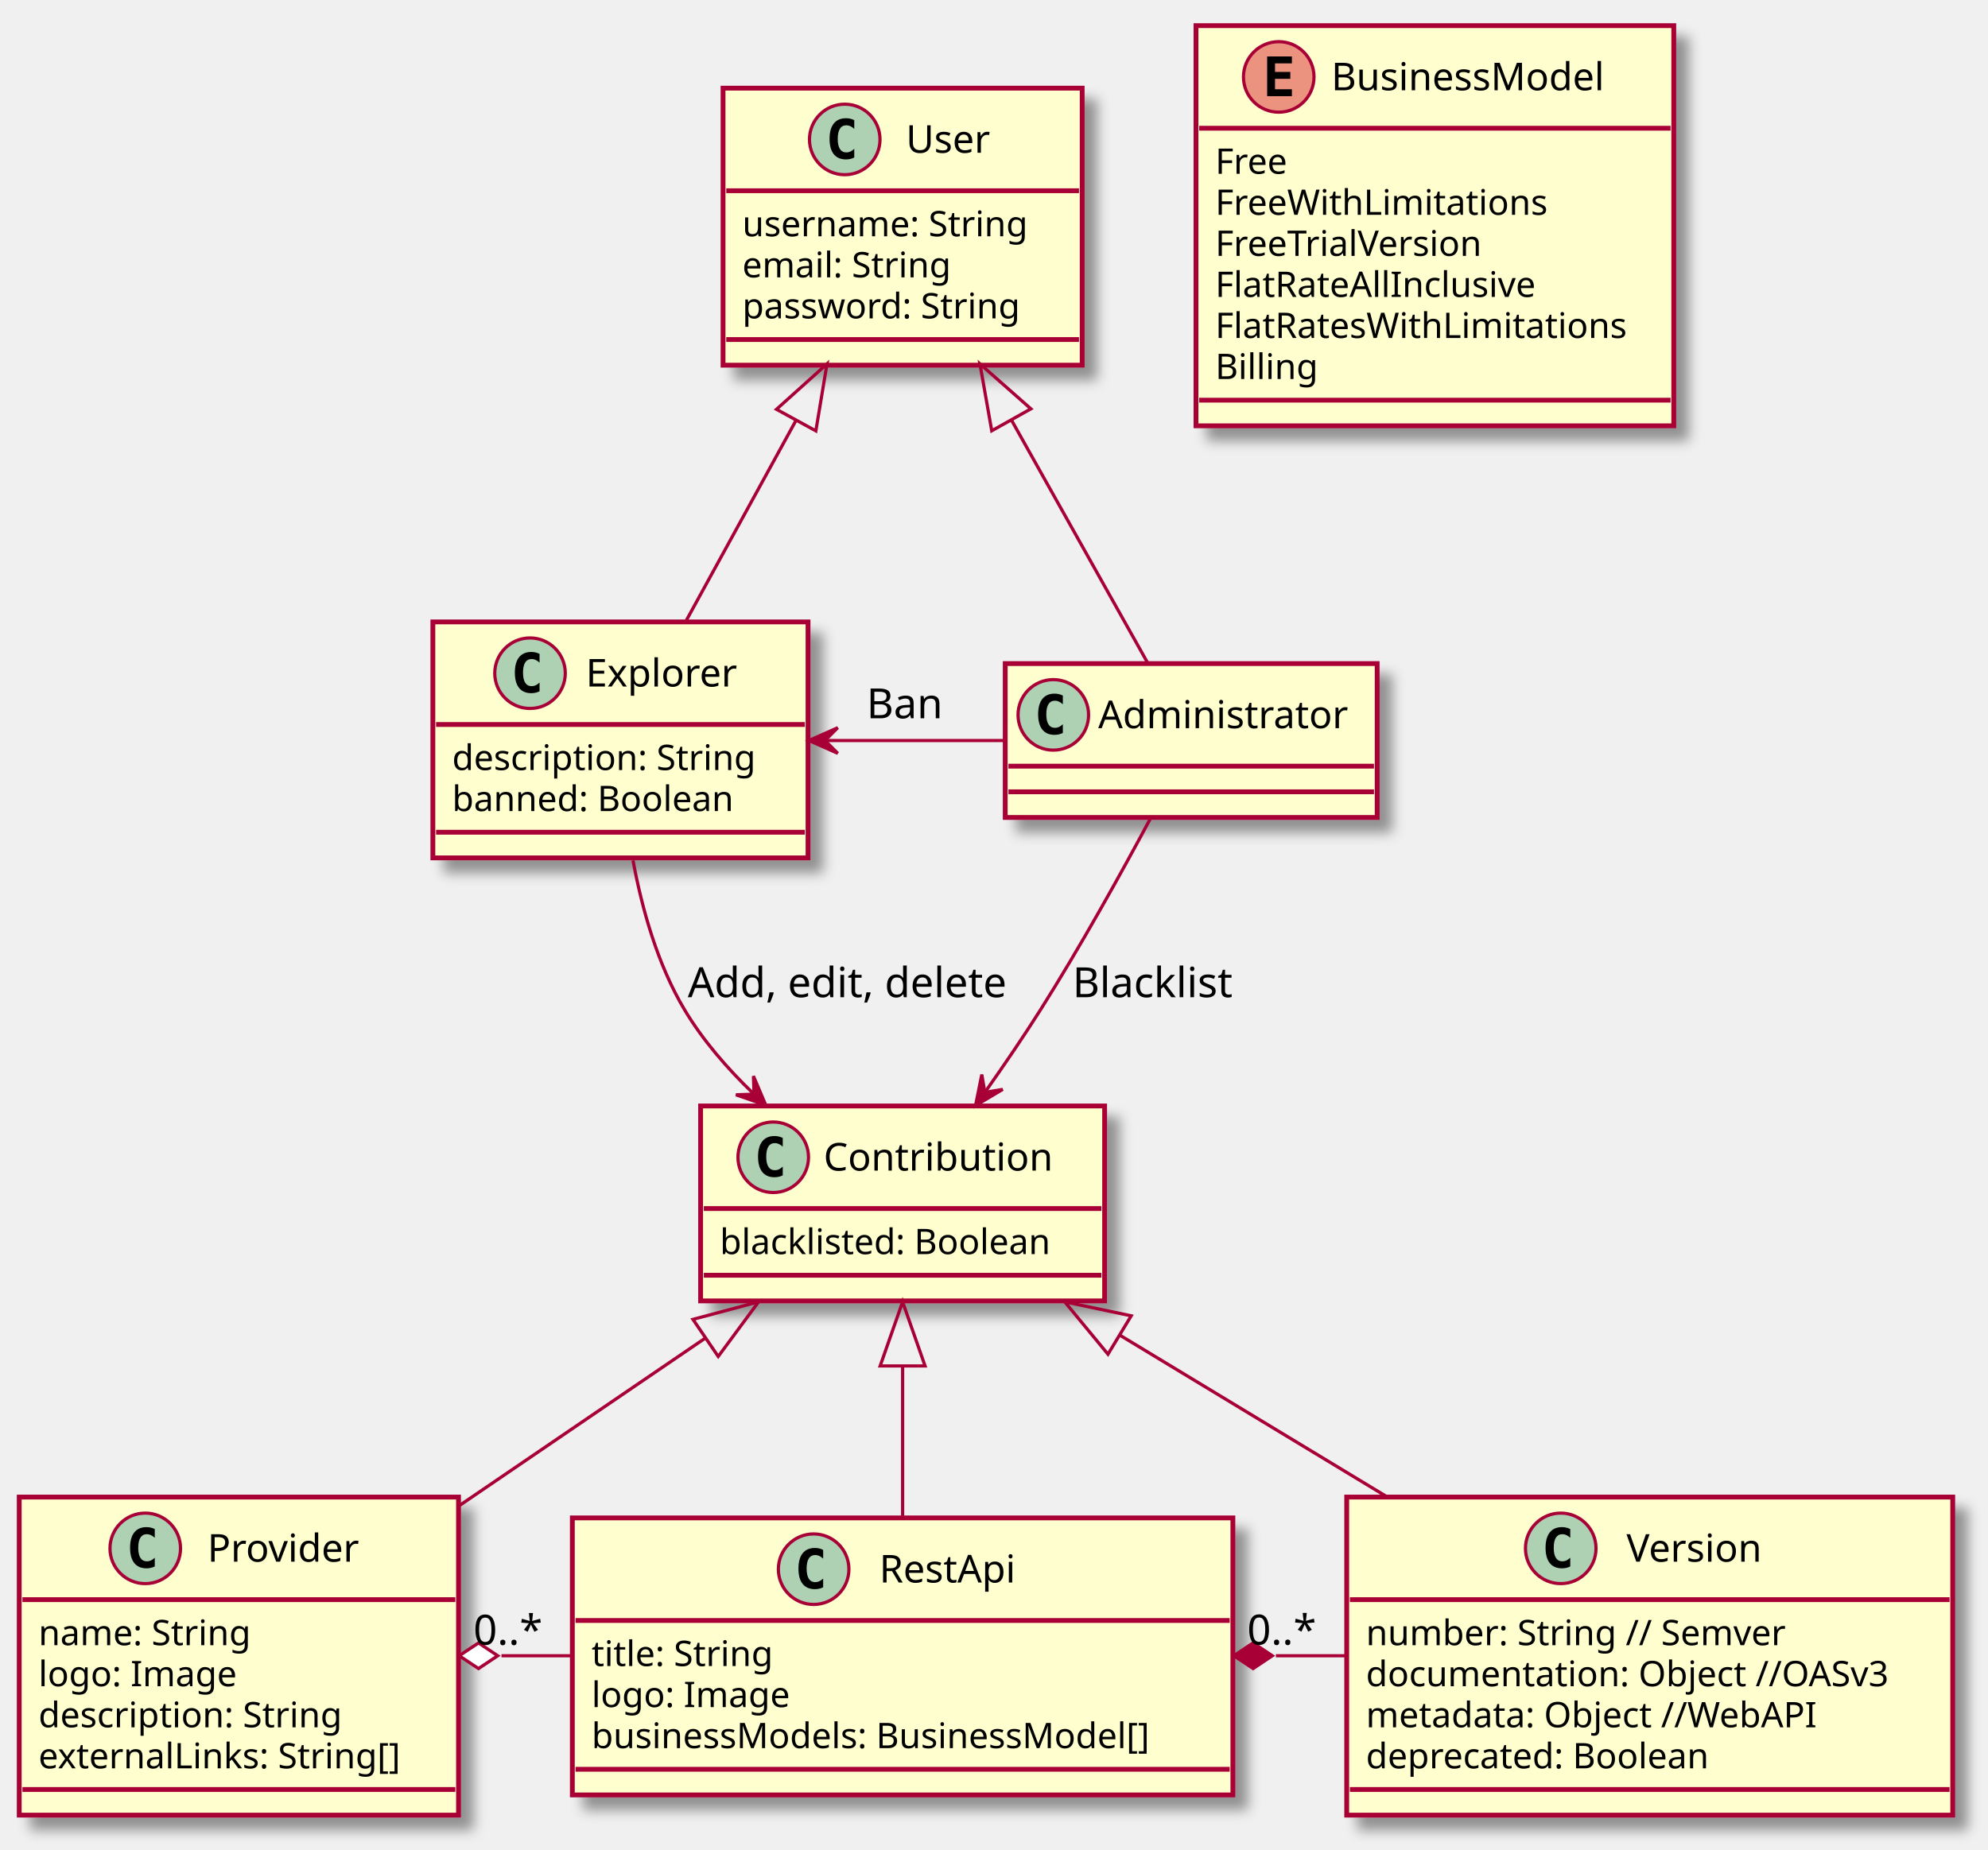
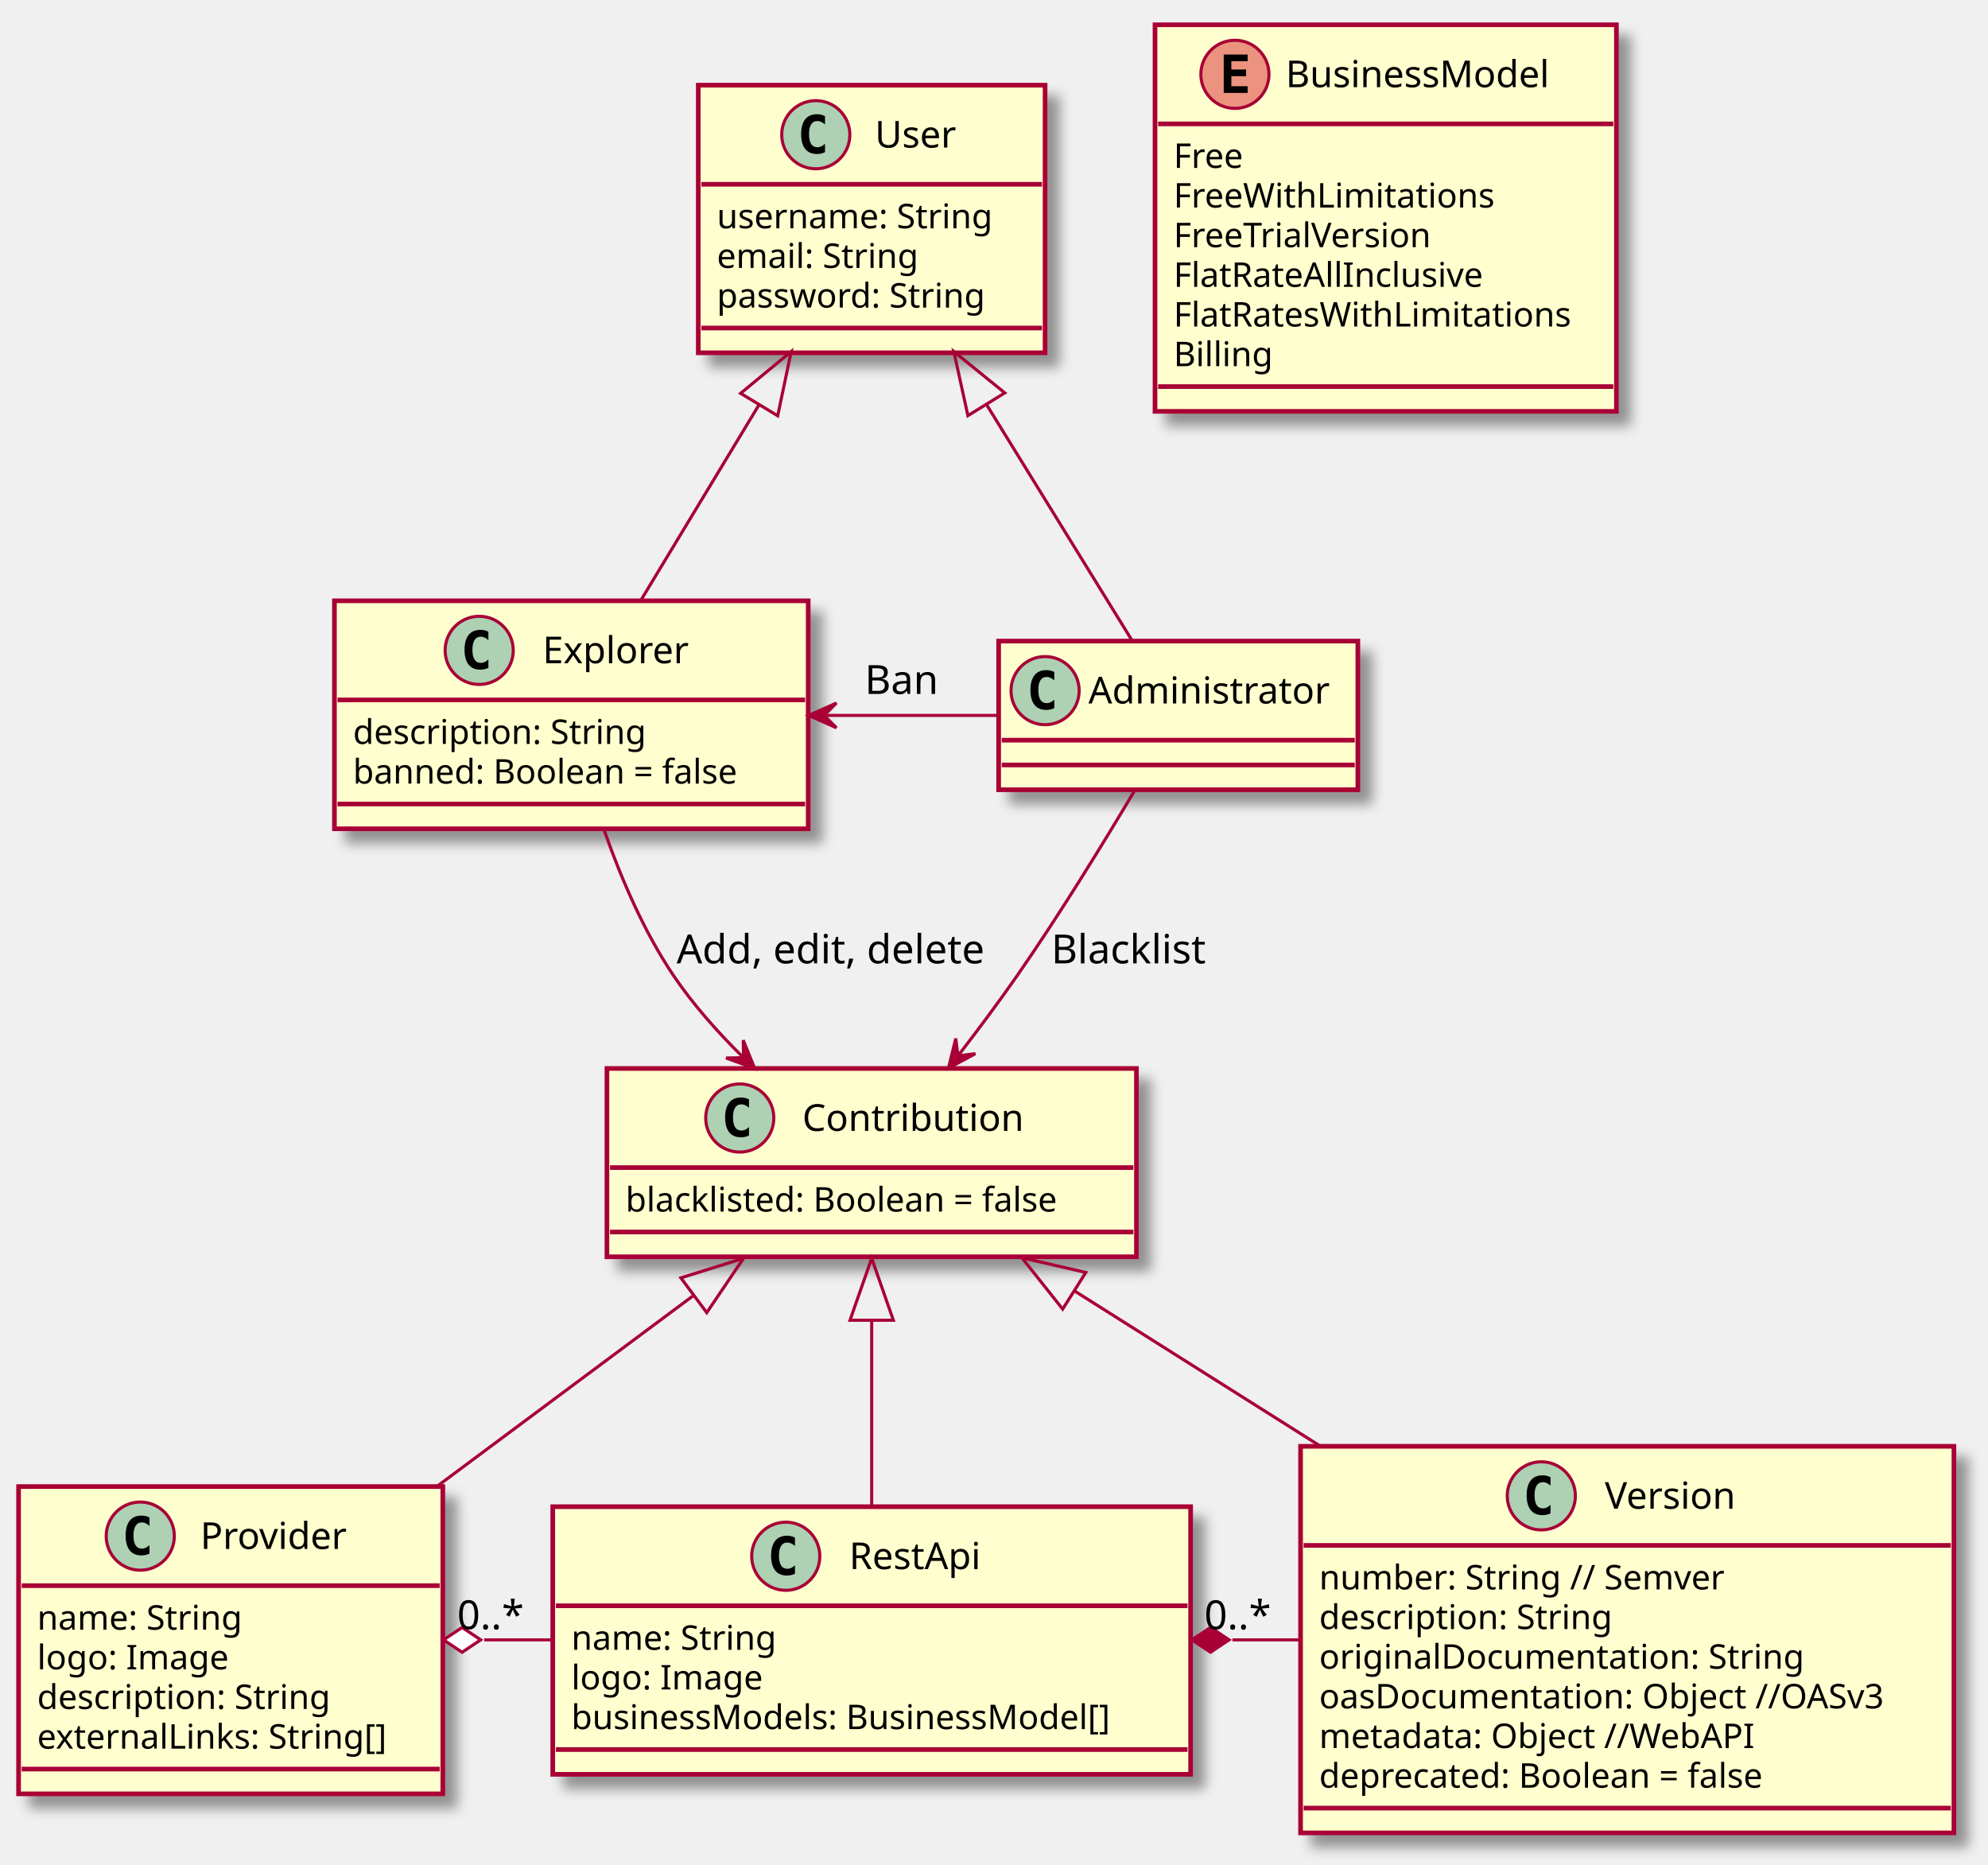
- <svg xmlns="http://www.w3.org/2000/svg" contentScriptType="application/ecmascript" contentStyleType="text/css" height="577px" preserveAspectRatio="none" style="width:620px;height:577px;" version="1.1" viewBox="0 0 620 577" width="620px" zoomAndPan="magnify">
+ <svg xmlns="http://www.w3.org/2000/svg" contentScriptType="application/ecmascript" contentStyleType="text/css" height="602px" preserveAspectRatio="none" style="width:642px;height:602px;" version="1.1" viewBox="0 0 642 602" width="642px" zoomAndPan="magnify">
  <defs>
-     <filter height="300%" id="f12bya69ivvc29" width="300%" x="-1" y="-1">
+     <filter height="300%" id="fam7kkw2zds9c" width="300%" x="-1" y="-1">
      <feGaussianBlur result="blurOut" stdDeviation="2.0" />
      <feColorMatrix in="blurOut" result="blurOut2" type="matrix" values="0 0 0 0 0 0 0 0 0 0 0 0 0 0 0 0 0 0 .4 0" />
      <feOffset dx="4.0" dy="4.0" in="blurOut2" result="blurOut3" />
      <feBlend in="SourceGraphic" in2="blurOut3" mode="normal" />
    </filter>
  </defs>
  <g>
-     <rect fill="#FEFECE" filter="url(#f12bya69ivvc29)" height="124.828" id="BusinessModel" style="stroke: #A80036; stroke-width: 1.5;" width="149" x="373" y="8" />
+     <rect fill="#FEFECE" filter="url(#fam7kkw2zds9c)" height="124.828" id="BusinessModel" style="stroke: #A80036; stroke-width: 1.5;" width="149" x="373" y="8" />
    <ellipse cx="398.8" cy="24" fill="#EB937F" rx="11" ry="11" style="stroke: #A80036; stroke-width: 1.0;" />
    <path d="M402.909,30 L395.191,30 L395.191,17.609 L402.909,17.609 L402.909,19.766 L397.644,19.766 L397.644,22.438 L402.409,22.438 L402.409,24.594 L397.644,24.594 L397.644,27.844 L402.909,27.844 L402.909,30 Z " />
    <text fill="#000000" font-family="sans-serif" font-size="12" lengthAdjust="spacingAndGlyphs" textLength="93" x="415.2" y="28.154">BusinessModel</text>
    <line style="stroke: #A80036; stroke-width: 1.5;" x1="374" x2="521" y1="40" y2="40" />
    <text fill="#000000" font-family="sans-serif" font-size="11" lengthAdjust="spacingAndGlyphs" textLength="25" x="379" y="54.21">Free</text>
    <text fill="#000000" font-family="sans-serif" font-size="11" lengthAdjust="spacingAndGlyphs" textLength="110" x="379" y="67.015">FreeWithLimitations</text>
    <text fill="#000000" font-family="sans-serif" font-size="11" lengthAdjust="spacingAndGlyphs" textLength="93" x="379" y="79.82">FreeTrialVersion</text>
    <text fill="#000000" font-family="sans-serif" font-size="11" lengthAdjust="spacingAndGlyphs" textLength="107" x="379" y="92.624">FlatRateAllInclusive</text>
    <text fill="#000000" font-family="sans-serif" font-size="11" lengthAdjust="spacingAndGlyphs" textLength="137" x="379" y="105.429">FlatRatesWithLimitations</text>
    <text fill="#000000" font-family="sans-serif" font-size="11" lengthAdjust="spacingAndGlyphs" textLength="34" x="379" y="118.234">Billing</text>
    <line style="stroke: #A80036; stroke-width: 1.5;" x1="374" x2="521" y1="124.828" y2="124.828" />
-     <rect fill="#FEFECE" filter="url(#f12bya69ivvc29)" height="99.219" id="Provider" style="stroke: #A80036; stroke-width: 1.5;" width="137" x="6" y="467" />
-     <ellipse cx="45.3" cy="483" fill="#ADD1B2" rx="11" ry="11" style="stroke: #A80036; stroke-width: 1.0;" />
-     <path d="M48.269,488.641 Q47.691,488.938 47.05,489.078 Q46.409,489.234 45.706,489.234 Q43.206,489.234 41.878,487.594 Q40.566,485.938 40.566,482.812 Q40.566,479.688 41.878,478.031 Q43.206,476.375 45.706,476.375 Q46.409,476.375 47.05,476.531 Q47.706,476.688 48.269,476.984 L48.269,479.703 Q47.644,479.125 47.05,478.859 Q46.456,478.578 45.831,478.578 Q44.487,478.578 43.8,479.656 Q43.112,480.719 43.112,482.812 Q43.112,484.906 43.8,485.984 Q44.487,487.047 45.831,487.047 Q46.456,487.047 47.05,486.781 Q47.644,486.5 48.269,485.922 L48.269,488.641 Z " />
-     <text fill="#000000" font-family="sans-serif" font-size="12" lengthAdjust="spacingAndGlyphs" textLength="51" x="64.7" y="487.154">Provider</text>
-     <line style="stroke: #A80036; stroke-width: 1.5;" x1="7" x2="142" y1="499" y2="499" />
-     <text fill="#000000" font-family="sans-serif" font-size="11" lengthAdjust="spacingAndGlyphs" textLength="74" x="12" y="513.21">name: String</text>
-     <text fill="#000000" font-family="sans-serif" font-size="11" lengthAdjust="spacingAndGlyphs" textLength="67" x="12" y="526.015">logo: Image</text>
-     <text fill="#000000" font-family="sans-serif" font-size="11" lengthAdjust="spacingAndGlyphs" textLength="105" x="12" y="538.82">description: String</text>
-     <text fill="#000000" font-family="sans-serif" font-size="11" lengthAdjust="spacingAndGlyphs" textLength="125" x="12" y="551.625">externalLinks: String[]</text>
-     <line style="stroke: #A80036; stroke-width: 1.5;" x1="7" x2="142" y1="558.219" y2="558.219" />
-     <rect fill="#FEFECE" filter="url(#f12bya69ivvc29)" height="86.414" id="RestApi" style="stroke: #A80036; stroke-width: 1.5;" width="206" x="178.5" y="473.5" />
-     <ellipse cx="253.75" cy="489.5" fill="#ADD1B2" rx="11" ry="11" style="stroke: #A80036; stroke-width: 1.0;" />
-     <path d="M256.719,495.141 Q256.141,495.438 255.5,495.578 Q254.859,495.734 254.156,495.734 Q251.656,495.734 250.328,494.094 Q249.016,492.438 249.016,489.312 Q249.016,486.188 250.328,484.531 Q251.656,482.875 254.156,482.875 Q254.859,482.875 255.5,483.031 Q256.156,483.188 256.719,483.484 L256.719,486.203 Q256.094,485.625 255.5,485.359 Q254.906,485.078 254.281,485.078 Q252.938,485.078 252.25,486.156 Q251.562,487.219 251.562,489.312 Q251.562,491.406 252.25,492.484 Q252.938,493.547 254.281,493.547 Q254.906,493.547 255.5,493.281 Q256.094,493 256.719,492.422 L256.719,495.141 Z " />
-     <text fill="#000000" font-family="sans-serif" font-size="12" lengthAdjust="spacingAndGlyphs" textLength="47" x="274.25" y="493.654">RestApi</text>
-     <line style="stroke: #A80036; stroke-width: 1.5;" x1="179.5" x2="383.5" y1="505.5" y2="505.5" />
-     <text fill="#000000" font-family="sans-serif" font-size="11" lengthAdjust="spacingAndGlyphs" textLength="63" x="184.5" y="519.71">title: String</text>
-     <text fill="#000000" font-family="sans-serif" font-size="11" lengthAdjust="spacingAndGlyphs" textLength="67" x="184.5" y="532.515">logo: Image</text>
-     <text fill="#000000" font-family="sans-serif" font-size="11" lengthAdjust="spacingAndGlyphs" textLength="194" x="184.5" y="545.32">businessModels: BusinessModel[]</text>
-     <line style="stroke: #A80036; stroke-width: 1.5;" x1="179.5" x2="383.5" y1="551.914" y2="551.914" />
-     <rect fill="#FEFECE" filter="url(#f12bya69ivvc29)" height="99.219" id="Version" style="stroke: #A80036; stroke-width: 1.5;" width="189" x="420" y="467" />
-     <ellipse cx="486.75" cy="483" fill="#ADD1B2" rx="11" ry="11" style="stroke: #A80036; stroke-width: 1.0;" />
-     <path d="M489.719,488.641 Q489.141,488.938 488.5,489.078 Q487.859,489.234 487.156,489.234 Q484.656,489.234 483.328,487.594 Q482.016,485.938 482.016,482.812 Q482.016,479.688 483.328,478.031 Q484.656,476.375 487.156,476.375 Q487.859,476.375 488.5,476.531 Q489.156,476.688 489.719,476.984 L489.719,479.703 Q489.094,479.125 488.5,478.859 Q487.906,478.578 487.281,478.578 Q485.938,478.578 485.25,479.656 Q484.562,480.719 484.562,482.812 Q484.562,484.906 485.25,485.984 Q485.938,487.047 487.281,487.047 Q487.906,487.047 488.5,486.781 Q489.094,486.5 489.719,485.922 L489.719,488.641 Z " />
-     <text fill="#000000" font-family="sans-serif" font-size="12" lengthAdjust="spacingAndGlyphs" textLength="47" x="507.25" y="487.154">Version</text>
-     <line style="stroke: #A80036; stroke-width: 1.5;" x1="421" x2="608" y1="499" y2="499" />
+     <rect fill="#FEFECE" filter="url(#fam7kkw2zds9c)" height="99.219" id="Provider" style="stroke: #A80036; stroke-width: 1.5;" width="137" x="6" y="480" />
+     <ellipse cx="45.3" cy="496" fill="#ADD1B2" rx="11" ry="11" style="stroke: #A80036; stroke-width: 1.0;" />
+     <path d="M48.269,501.641 Q47.691,501.938 47.05,502.078 Q46.409,502.234 45.706,502.234 Q43.206,502.234 41.878,500.594 Q40.566,498.938 40.566,495.812 Q40.566,492.688 41.878,491.031 Q43.206,489.375 45.706,489.375 Q46.409,489.375 47.05,489.531 Q47.706,489.688 48.269,489.984 L48.269,492.703 Q47.644,492.125 47.05,491.859 Q46.456,491.578 45.831,491.578 Q44.487,491.578 43.8,492.656 Q43.112,493.719 43.112,495.812 Q43.112,497.906 43.8,498.984 Q44.487,500.047 45.831,500.047 Q46.456,500.047 47.05,499.781 Q47.644,499.5 48.269,498.922 L48.269,501.641 Z " />
+     <text fill="#000000" font-family="sans-serif" font-size="12" lengthAdjust="spacingAndGlyphs" textLength="51" x="64.7" y="500.154">Provider</text>
+     <line style="stroke: #A80036; stroke-width: 1.5;" x1="7" x2="142" y1="512" y2="512" />
+     <text fill="#000000" font-family="sans-serif" font-size="11" lengthAdjust="spacingAndGlyphs" textLength="74" x="12" y="526.21">name: String</text>
+     <text fill="#000000" font-family="sans-serif" font-size="11" lengthAdjust="spacingAndGlyphs" textLength="67" x="12" y="539.015">logo: Image</text>
+     <text fill="#000000" font-family="sans-serif" font-size="11" lengthAdjust="spacingAndGlyphs" textLength="105" x="12" y="551.82">description: String</text>
+     <text fill="#000000" font-family="sans-serif" font-size="11" lengthAdjust="spacingAndGlyphs" textLength="125" x="12" y="564.625">externalLinks: String[]</text>
+     <line style="stroke: #A80036; stroke-width: 1.5;" x1="7" x2="142" y1="571.219" y2="571.219" />
+     <rect fill="#FEFECE" filter="url(#fam7kkw2zds9c)" height="86.414" id="RestApi" style="stroke: #A80036; stroke-width: 1.5;" width="206" x="178.5" y="486.5" />
+     <ellipse cx="253.75" cy="502.5" fill="#ADD1B2" rx="11" ry="11" style="stroke: #A80036; stroke-width: 1.0;" />
+     <path d="M256.719,508.141 Q256.141,508.438 255.5,508.578 Q254.859,508.734 254.156,508.734 Q251.656,508.734 250.328,507.094 Q249.016,505.438 249.016,502.312 Q249.016,499.188 250.328,497.531 Q251.656,495.875 254.156,495.875 Q254.859,495.875 255.5,496.031 Q256.156,496.188 256.719,496.484 L256.719,499.203 Q256.094,498.625 255.5,498.359 Q254.906,498.078 254.281,498.078 Q252.938,498.078 252.25,499.156 Q251.562,500.219 251.562,502.312 Q251.562,504.406 252.25,505.484 Q252.938,506.547 254.281,506.547 Q254.906,506.547 255.5,506.281 Q256.094,506 256.719,505.422 L256.719,508.141 Z " />
+     <text fill="#000000" font-family="sans-serif" font-size="12" lengthAdjust="spacingAndGlyphs" textLength="47" x="274.25" y="506.654">RestApi</text>
+     <line style="stroke: #A80036; stroke-width: 1.5;" x1="179.5" x2="383.5" y1="518.5" y2="518.5" />
+     <text fill="#000000" font-family="sans-serif" font-size="11" lengthAdjust="spacingAndGlyphs" textLength="74" x="184.5" y="532.71">name: String</text>
+     <text fill="#000000" font-family="sans-serif" font-size="11" lengthAdjust="spacingAndGlyphs" textLength="67" x="184.5" y="545.515">logo: Image</text>
+     <text fill="#000000" font-family="sans-serif" font-size="11" lengthAdjust="spacingAndGlyphs" textLength="194" x="184.5" y="558.32">businessModels: BusinessModel[]</text>
+     <line style="stroke: #A80036; stroke-width: 1.5;" x1="179.5" x2="383.5" y1="564.914" y2="564.914" />
+     <rect fill="#FEFECE" filter="url(#fam7kkw2zds9c)" height="124.828" id="Version" style="stroke: #A80036; stroke-width: 1.5;" width="211" x="420" y="467" />
+     <ellipse cx="497.75" cy="483" fill="#ADD1B2" rx="11" ry="11" style="stroke: #A80036; stroke-width: 1.0;" />
+     <path d="M500.719,488.641 Q500.141,488.938 499.5,489.078 Q498.859,489.234 498.156,489.234 Q495.656,489.234 494.328,487.594 Q493.016,485.938 493.016,482.812 Q493.016,479.688 494.328,478.031 Q495.656,476.375 498.156,476.375 Q498.859,476.375 499.5,476.531 Q500.156,476.688 500.719,476.984 L500.719,479.703 Q500.094,479.125 499.5,478.859 Q498.906,478.578 498.281,478.578 Q496.938,478.578 496.25,479.656 Q495.562,480.719 495.562,482.812 Q495.562,484.906 496.25,485.984 Q496.938,487.047 498.281,487.047 Q498.906,487.047 499.5,486.781 Q500.094,486.5 500.719,485.922 L500.719,488.641 Z " />
+     <text fill="#000000" font-family="sans-serif" font-size="12" lengthAdjust="spacingAndGlyphs" textLength="47" x="518.25" y="487.154">Version</text>
+     <line style="stroke: #A80036; stroke-width: 1.5;" x1="421" x2="630" y1="499" y2="499" />
    <text fill="#000000" font-family="sans-serif" font-size="11" lengthAdjust="spacingAndGlyphs" textLength="146" x="426" y="513.21">number: String // Semver</text>
-     <text fill="#000000" font-family="sans-serif" font-size="11" lengthAdjust="spacingAndGlyphs" textLength="177" x="426" y="526.015">documentation: Object //OASv3</text>
-     <text fill="#000000" font-family="sans-serif" font-size="11" lengthAdjust="spacingAndGlyphs" textLength="150" x="426" y="538.82">metadata: Object //WebAPI</text>
-     <text fill="#000000" font-family="sans-serif" font-size="11" lengthAdjust="spacingAndGlyphs" textLength="118" x="426" y="551.625">deprecated: Boolean</text>
-     <line style="stroke: #A80036; stroke-width: 1.5;" x1="421" x2="608" y1="558.219" y2="558.219" />
-     <rect fill="#FEFECE" filter="url(#f12bya69ivvc29)" height="86.414" id="User" style="stroke: #A80036; stroke-width: 1.5;" width="112" x="225.5" y="27.5" />
+     <text fill="#000000" font-family="sans-serif" font-size="11" lengthAdjust="spacingAndGlyphs" textLength="105" x="426" y="526.015">description: String</text>
+     <text fill="#000000" font-family="sans-serif" font-size="11" lengthAdjust="spacingAndGlyphs" textLength="169" x="426" y="538.82">originalDocumentation: String</text>
+     <text fill="#000000" font-family="sans-serif" font-size="11" lengthAdjust="spacingAndGlyphs" textLength="199" x="426" y="551.625">oasDocumentation: Object //OASv3</text>
+     <text fill="#000000" font-family="sans-serif" font-size="11" lengthAdjust="spacingAndGlyphs" textLength="150" x="426" y="564.429">metadata: Object //WebAPI</text>
+     <text fill="#000000" font-family="sans-serif" font-size="11" lengthAdjust="spacingAndGlyphs" textLength="163" x="426" y="577.234">deprecated: Boolean = false</text>
+     <line style="stroke: #A80036; stroke-width: 1.5;" x1="421" x2="630" y1="583.828" y2="583.828" />
+     <rect fill="#FEFECE" filter="url(#fam7kkw2zds9c)" height="86.414" id="User" style="stroke: #A80036; stroke-width: 1.5;" width="112" x="225.5" y="27.5" />
    <ellipse cx="263.45" cy="43.5" fill="#ADD1B2" rx="11" ry="11" style="stroke: #A80036; stroke-width: 1.0;" />
    <path d="M266.419,49.141 Q265.841,49.438 265.2,49.578 Q264.559,49.734 263.856,49.734 Q261.356,49.734 260.028,48.094 Q258.716,46.438 258.716,43.312 Q258.716,40.188 260.028,38.531 Q261.356,36.875 263.856,36.875 Q264.559,36.875 265.2,37.031 Q265.856,37.188 266.419,37.484 L266.419,40.203 Q265.794,39.625 265.2,39.359 Q264.606,39.078 263.981,39.078 Q262.637,39.078 261.95,40.156 Q261.262,41.219 261.262,43.312 Q261.262,45.406 261.95,46.484 Q262.637,47.547 263.981,47.547 Q264.606,47.547 265.2,47.281 Q265.794,47 266.419,46.422 L266.419,49.141 Z " />
    <text fill="#000000" font-family="sans-serif" font-size="12" lengthAdjust="spacingAndGlyphs" textLength="29" x="282.55" y="47.654">User</text>
    <line style="stroke: #A80036; stroke-width: 1.5;" x1="226.5" x2="336.5" y1="59.5" y2="59.5" />
    <text fill="#000000" font-family="sans-serif" font-size="11" lengthAdjust="spacingAndGlyphs" textLength="100" x="231.5" y="73.71">username: String</text>
    <text fill="#000000" font-family="sans-serif" font-size="11" lengthAdjust="spacingAndGlyphs" textLength="73" x="231.5" y="86.515">email: String</text>
    <text fill="#000000" font-family="sans-serif" font-size="11" lengthAdjust="spacingAndGlyphs" textLength="98" x="231.5" y="99.32">password: String</text>
    <line style="stroke: #A80036; stroke-width: 1.5;" x1="226.5" x2="336.5" y1="105.914" y2="105.914" />
-     <rect fill="#FEFECE" filter="url(#f12bya69ivvc29)" height="73.609" id="Explorer" style="stroke: #A80036; stroke-width: 1.5;" width="117" x="135" y="194" />
-     <ellipse cx="165.3" cy="210" fill="#ADD1B2" rx="11" ry="11" style="stroke: #A80036; stroke-width: 1.0;" />
-     <path d="M168.269,215.641 Q167.691,215.938 167.05,216.078 Q166.409,216.234 165.706,216.234 Q163.206,216.234 161.878,214.594 Q160.566,212.938 160.566,209.812 Q160.566,206.688 161.878,205.031 Q163.206,203.375 165.706,203.375 Q166.409,203.375 167.05,203.531 Q167.706,203.688 168.269,203.984 L168.269,206.703 Q167.644,206.125 167.05,205.859 Q166.456,205.578 165.831,205.578 Q164.488,205.578 163.8,206.656 Q163.113,207.719 163.113,209.812 Q163.113,211.906 163.8,212.984 Q164.488,214.047 165.831,214.047 Q166.456,214.047 167.05,213.781 Q167.644,213.5 168.269,212.922 L168.269,215.641 Z " />
-     <text fill="#000000" font-family="sans-serif" font-size="12" lengthAdjust="spacingAndGlyphs" textLength="51" x="182.7" y="214.154">Explorer</text>
-     <line style="stroke: #A80036; stroke-width: 1.5;" x1="136" x2="251" y1="226" y2="226" />
-     <text fill="#000000" font-family="sans-serif" font-size="11" lengthAdjust="spacingAndGlyphs" textLength="105" x="141" y="240.21">description: String</text>
-     <text fill="#000000" font-family="sans-serif" font-size="11" lengthAdjust="spacingAndGlyphs" textLength="96" x="141" y="253.015">banned: Boolean</text>
-     <line style="stroke: #A80036; stroke-width: 1.5;" x1="136" x2="251" y1="259.609" y2="259.609" />
-     <rect fill="#FEFECE" filter="url(#f12bya69ivvc29)" height="48" id="Administrator" style="stroke: #A80036; stroke-width: 1.5;" width="116" x="313.5" y="207" />
-     <ellipse cx="328.5" cy="223" fill="#ADD1B2" rx="11" ry="11" style="stroke: #A80036; stroke-width: 1.0;" />
-     <path d="M331.469,228.641 Q330.891,228.938 330.25,229.078 Q329.609,229.234 328.906,229.234 Q326.406,229.234 325.078,227.594 Q323.766,225.938 323.766,222.812 Q323.766,219.688 325.078,218.031 Q326.406,216.375 328.906,216.375 Q329.609,216.375 330.25,216.531 Q330.906,216.688 331.469,216.984 L331.469,219.703 Q330.844,219.125 330.25,218.859 Q329.656,218.578 329.031,218.578 Q327.688,218.578 327,219.656 Q326.312,220.719 326.312,222.812 Q326.312,224.906 327,225.984 Q327.688,227.047 329.031,227.047 Q329.656,227.047 330.25,226.781 Q330.844,226.5 331.469,225.922 L331.469,228.641 Z " />
-     <text fill="#000000" font-family="sans-serif" font-size="12" lengthAdjust="spacingAndGlyphs" textLength="84" x="342.5" y="227.154">Administrator</text>
-     <line style="stroke: #A80036; stroke-width: 1.5;" x1="314.5" x2="428.5" y1="239" y2="239" />
-     <line style="stroke: #A80036; stroke-width: 1.5;" x1="314.5" x2="428.5" y1="247" y2="247" />
-     <rect fill="#FEFECE" filter="url(#f12bya69ivvc29)" height="60.805" id="Contribution" style="stroke: #A80036; stroke-width: 1.5;" width="126" x="218.5" y="345" />
-     <ellipse cx="241.15" cy="361" fill="#ADD1B2" rx="11" ry="11" style="stroke: #A80036; stroke-width: 1.0;" />
-     <path d="M244.119,366.641 Q243.541,366.938 242.9,367.078 Q242.259,367.234 241.556,367.234 Q239.056,367.234 237.728,365.594 Q236.416,363.938 236.416,360.812 Q236.416,357.688 237.728,356.031 Q239.056,354.375 241.556,354.375 Q242.259,354.375 242.9,354.531 Q243.556,354.688 244.119,354.984 L244.119,357.703 Q243.494,357.125 242.9,356.859 Q242.306,356.578 241.681,356.578 Q240.338,356.578 239.65,357.656 Q238.963,358.719 238.963,360.812 Q238.963,362.906 239.65,363.984 Q240.338,365.047 241.681,365.047 Q242.306,365.047 242.9,364.781 Q243.494,364.5 244.119,363.922 L244.119,366.641 Z " />
-     <text fill="#000000" font-family="sans-serif" font-size="12" lengthAdjust="spacingAndGlyphs" textLength="77" x="256.85" y="365.154">Contribution</text>
-     <line style="stroke: #A80036; stroke-width: 1.5;" x1="219.5" x2="343.5" y1="377" y2="377" />
-     <text fill="#000000" font-family="sans-serif" font-size="11" lengthAdjust="spacingAndGlyphs" textLength="114" x="224.5" y="391.21">blacklisted: Boolean</text>
-     <line style="stroke: #A80036; stroke-width: 1.5;" x1="219.5" x2="343.5" y1="397.805" y2="397.805" />
-     <path d="M397.912,516.5 C405.195,516.5 412.477,516.5 419.76,516.5 " fill="none" id="RestApi&lt;-Version" style="stroke: #A80036; stroke-width: 1.0;" />
-     <polygon fill="#A80036" points="384.803,516.5,390.803,520.5,396.803,516.5,390.803,512.5,384.803,516.5" style="stroke: #A80036; stroke-width: 1.0;" />
-     <text fill="#000000" font-family="sans-serif" font-size="13" lengthAdjust="spacingAndGlyphs" textLength="23" x="388.958" y="513.013">0..*</text>
-     <path d="M156.396,516.5 C163.71,516.5 171.024,516.5 178.338,516.5 " fill="none" id="Provider&lt;-RestApi" style="stroke: #A80036; stroke-width: 1.0;" />
-     <polygon fill="#FFFFFF" points="143.231,516.5,149.231,520.5,155.231,516.5,149.231,512.5,143.231,516.5" style="stroke: #A80036; stroke-width: 1.0;" />
-     <text fill="#000000" font-family="sans-serif" font-size="13" lengthAdjust="spacingAndGlyphs" textLength="23" x="147.634" y="513.053">0..*</text>
-     <path d="M315.488,131.113 C330.257,157.45 346.711,186.794 357.942,206.822 " fill="none" id="User&lt;-Administrator" style="stroke: #A80036; stroke-width: 1.0;" />
-     <polygon fill="none" points="309.295,134.379,305.618,113.511,321.506,127.532,309.295,134.379" style="stroke: #A80036; stroke-width: 1.0;" />
-     <path d="M248.135,131.353 C236.601,152.39 224.029,175.319 213.857,193.873 " fill="none" id="User&lt;-Explorer" style="stroke: #A80036; stroke-width: 1.0;" />
-     <polygon fill="none" points="242.164,127.683,257.918,113.511,254.44,134.413,242.164,127.683" style="stroke: #A80036; stroke-width: 1.0;" />
-     <path d="M358.803,255.298 C349.707,272.292 336.917,295.37 324.5,315 C319.211,323.362 313.226,332.15 307.439,340.357 " fill="none" id="Administrator-&gt;Contribution" style="stroke: #A80036; stroke-width: 1.0;" />
-     <polygon fill="#A80036" points="304.25,344.85,312.721,339.826,307.144,340.772,306.197,335.195,304.25,344.85" style="stroke: #A80036; stroke-width: 1.0;" />
-     <text fill="#000000" font-family="sans-serif" font-size="13" lengthAdjust="spacingAndGlyphs" textLength="52" x="334.5" y="311.067">Blacklist</text>
-     <path d="M257.389,231 C275.665,231 295.481,231 313.391,231 " fill="none" id="Explorer&lt;-Administrator" style="stroke: #A80036; stroke-width: 1.0;" />
-     <polygon fill="#A80036" points="252.277,231,261.277,235,257.277,231,261.277,227,252.277,231" style="stroke: #A80036; stroke-width: 1.0;" />
-     <text fill="#000000" font-family="sans-serif" font-size="13" lengthAdjust="spacingAndGlyphs" textLength="25" x="270.25" y="224.067">Ban</text>
-     <path d="M197.418,268.409 C200.247,283.664 205.117,300.974 213.5,315 C219.143,324.442 226.745,333.222 234.823,341.002 " fill="none" id="Explorer-&gt;Contribution" style="stroke: #A80036; stroke-width: 1.0;" />
-     <polygon fill="#A80036" points="238.821,344.74,234.978,335.671,235.168,341.325,229.515,341.515,238.821,344.74" style="stroke: #A80036; stroke-width: 1.0;" />
-     <text fill="#000000" font-family="sans-serif" font-size="13" lengthAdjust="spacingAndGlyphs" textLength="105" x="214.5" y="311.067">Add, edit, delete</text>
-     <path d="M219.8,417.527 C195.742,433.915 168.062,452.769 143.358,469.596 " fill="none" id="Contribution&lt;-Provider" style="stroke: #A80036; stroke-width: 1.0;" />
-     <polygon fill="none" points="216.114,411.569,236.584,406.095,223.995,423.14,216.114,411.569" style="stroke: #A80036; stroke-width: 1.0;" />
-     <path d="M281.5,426.309 C281.5,441.734 281.5,458.527 281.5,473.395 " fill="none" id="Contribution&lt;-RestApi" style="stroke: #A80036; stroke-width: 1.0;" />
-     <polygon fill="none" points="274.5,426.095,281.5,406.095,288.5,426.095,274.5,426.095" style="stroke: #A80036; stroke-width: 1.0;" />
-     <path d="M349.339,416.553 C375.328,432.28 405.257,450.392 432.437,466.84 " fill="none" id="Contribution&lt;-Version" style="stroke: #A80036; stroke-width: 1.0;" />
-     <polygon fill="none" points="345.544,422.438,332.058,406.095,352.793,410.461,345.544,422.438" style="stroke: #A80036; stroke-width: 1.0;" />
+     <rect fill="#FEFECE" filter="url(#fam7kkw2zds9c)" height="73.609" id="Explorer" style="stroke: #A80036; stroke-width: 1.5;" width="153" x="108" y="194" />
+     <ellipse cx="154.75" cy="210" fill="#ADD1B2" rx="11" ry="11" style="stroke: #A80036; stroke-width: 1.0;" />
+     <path d="M157.719,215.641 Q157.141,215.938 156.5,216.078 Q155.859,216.234 155.156,216.234 Q152.656,216.234 151.328,214.594 Q150.016,212.938 150.016,209.812 Q150.016,206.688 151.328,205.031 Q152.656,203.375 155.156,203.375 Q155.859,203.375 156.5,203.531 Q157.156,203.688 157.719,203.984 L157.719,206.703 Q157.094,206.125 156.5,205.859 Q155.906,205.578 155.281,205.578 Q153.938,205.578 153.25,206.656 Q152.562,207.719 152.562,209.812 Q152.562,211.906 153.25,212.984 Q153.938,214.047 155.281,214.047 Q155.906,214.047 156.5,213.781 Q157.094,213.5 157.719,212.922 L157.719,215.641 Z " />
+     <text fill="#000000" font-family="sans-serif" font-size="12" lengthAdjust="spacingAndGlyphs" textLength="51" x="175.25" y="214.154">Explorer</text>
+     <line style="stroke: #A80036; stroke-width: 1.5;" x1="109" x2="260" y1="226" y2="226" />
+     <text fill="#000000" font-family="sans-serif" font-size="11" lengthAdjust="spacingAndGlyphs" textLength="105" x="114" y="240.21">description: String</text>
+     <text fill="#000000" font-family="sans-serif" font-size="11" lengthAdjust="spacingAndGlyphs" textLength="141" x="114" y="253.015">banned: Boolean = false</text>
+     <line style="stroke: #A80036; stroke-width: 1.5;" x1="109" x2="260" y1="259.609" y2="259.609" />
+     <rect fill="#FEFECE" filter="url(#fam7kkw2zds9c)" height="48" id="Administrator" style="stroke: #A80036; stroke-width: 1.5;" width="116" x="322.5" y="207" />
+     <ellipse cx="337.5" cy="223" fill="#ADD1B2" rx="11" ry="11" style="stroke: #A80036; stroke-width: 1.0;" />
+     <path d="M340.469,228.641 Q339.891,228.938 339.25,229.078 Q338.609,229.234 337.906,229.234 Q335.406,229.234 334.078,227.594 Q332.766,225.938 332.766,222.812 Q332.766,219.688 334.078,218.031 Q335.406,216.375 337.906,216.375 Q338.609,216.375 339.25,216.531 Q339.906,216.688 340.469,216.984 L340.469,219.703 Q339.844,219.125 339.25,218.859 Q338.656,218.578 338.031,218.578 Q336.688,218.578 336,219.656 Q335.312,220.719 335.312,222.812 Q335.312,224.906 336,225.984 Q336.688,227.047 338.031,227.047 Q338.656,227.047 339.25,226.781 Q339.844,226.5 340.469,225.922 L340.469,228.641 Z " />
+     <text fill="#000000" font-family="sans-serif" font-size="12" lengthAdjust="spacingAndGlyphs" textLength="84" x="351.5" y="227.154">Administrator</text>
+     <line style="stroke: #A80036; stroke-width: 1.5;" x1="323.5" x2="437.5" y1="239" y2="239" />
+     <line style="stroke: #A80036; stroke-width: 1.5;" x1="323.5" x2="437.5" y1="247" y2="247" />
+     <rect fill="#FEFECE" filter="url(#fam7kkw2zds9c)" height="60.805" id="Contribution" style="stroke: #A80036; stroke-width: 1.5;" width="171" x="196" y="345" />
+     <ellipse cx="238.9" cy="361" fill="#ADD1B2" rx="11" ry="11" style="stroke: #A80036; stroke-width: 1.0;" />
+     <path d="M241.869,366.641 Q241.291,366.938 240.65,367.078 Q240.009,367.234 239.306,367.234 Q236.806,367.234 235.478,365.594 Q234.166,363.938 234.166,360.812 Q234.166,357.688 235.478,356.031 Q236.806,354.375 239.306,354.375 Q240.009,354.375 240.65,354.531 Q241.306,354.688 241.869,354.984 L241.869,357.703 Q241.244,357.125 240.65,356.859 Q240.056,356.578 239.431,356.578 Q238.088,356.578 237.4,357.656 Q236.713,358.719 236.713,360.812 Q236.713,362.906 237.4,363.984 Q238.088,365.047 239.431,365.047 Q240.056,365.047 240.65,364.781 Q241.244,364.5 241.869,363.922 L241.869,366.641 Z " />
+     <text fill="#000000" font-family="sans-serif" font-size="12" lengthAdjust="spacingAndGlyphs" textLength="77" x="259.1" y="365.154">Contribution</text>
+     <line style="stroke: #A80036; stroke-width: 1.5;" x1="197" x2="366" y1="377" y2="377" />
+     <text fill="#000000" font-family="sans-serif" font-size="11" lengthAdjust="spacingAndGlyphs" textLength="159" x="202" y="391.21">blacklisted: Boolean = false</text>
+     <line style="stroke: #A80036; stroke-width: 1.5;" x1="197" x2="366" y1="397.805" y2="397.805" />
+     <path d="M397.991,529.5 C405.256,529.5 412.521,529.5 419.786,529.5 " fill="none" id="RestApi&lt;-Version" style="stroke: #A80036; stroke-width: 1.0;" />
+     <polygon fill="#A80036" points="384.914,529.5,390.914,533.5,396.914,529.5,390.914,525.5,384.914,529.5" style="stroke: #A80036; stroke-width: 1.0;" />
+     <text fill="#000000" font-family="sans-serif" font-size="13" lengthAdjust="spacingAndGlyphs" textLength="23" x="388.911" y="526.073">0..*</text>
+     <path d="M156.396,529.5 C163.71,529.5 171.024,529.5 178.338,529.5 " fill="none" id="Provider&lt;-RestApi" style="stroke: #A80036; stroke-width: 1.0;" />
+     <polygon fill="#FFFFFF" points="143.231,529.5,149.231,533.5,155.231,529.5,149.231,525.5,143.231,529.5" style="stroke: #A80036; stroke-width: 1.0;" />
+     <text fill="#000000" font-family="sans-serif" font-size="13" lengthAdjust="spacingAndGlyphs" textLength="23" x="147.634" y="526.053">0..*</text>
+     <path d="M318.653,130.733 C334.959,157.167 353.173,186.697 365.587,206.822 " fill="none" id="User&lt;-Administrator" style="stroke: #A80036; stroke-width: 1.0;" />
+     <polygon fill="none" points="312.572,134.208,308.03,113.511,324.488,126.858,312.572,134.208" style="stroke: #A80036; stroke-width: 1.0;" />
+     <path d="M245.107,130.717 C232.289,151.927 218.265,175.131 206.938,193.873 " fill="none" id="User&lt;-Explorer" style="stroke: #A80036; stroke-width: 1.0;" />
+     <polygon fill="none" points="239.17,127.007,255.506,113.511,251.152,134.249,239.17,127.007" style="stroke: #A80036; stroke-width: 1.0;" />
+     <path d="M366.37,255.332 C356.267,272.341 342.106,295.423 328.5,315 C322.564,323.541 315.868,332.51 309.431,340.848 " fill="none" id="Administrator-&gt;Contribution" style="stroke: #A80036; stroke-width: 1.0;" />
+     <polygon fill="#A80036" points="306.297,344.885,314.976,340.229,309.363,340.936,308.656,335.323,306.297,344.885" style="stroke: #A80036; stroke-width: 1.0;" />
+     <text fill="#000000" font-family="sans-serif" font-size="13" lengthAdjust="spacingAndGlyphs" textLength="52" x="339.5" y="311.067">Blacklist</text>
+     <path d="M266.406,231 C285.232,231 304.872,231 322.445,231 " fill="none" id="Explorer&lt;-Administrator" style="stroke: #A80036; stroke-width: 1.0;" />
+     <polygon fill="#A80036" points="261.121,231,270.121,235,266.121,231,270.121,227,261.121,231" style="stroke: #A80036; stroke-width: 1.0;" />
+     <text fill="#000000" font-family="sans-serif" font-size="13" lengthAdjust="spacingAndGlyphs" textLength="25" x="279.25" y="224.067">Ban</text>
+     <path d="M195.193,268.282 C200.541,283.517 207.943,300.846 217.5,315 C223.75,324.256 231.644,333.156 239.735,341.149 " fill="none" id="Explorer-&gt;Contribution" style="stroke: #A80036; stroke-width: 1.0;" />
+     <polygon fill="#A80036" points="243.717,344.998,240.026,335.866,240.122,341.522,234.466,341.618,243.717,344.998" style="stroke: #A80036; stroke-width: 1.0;" />
+     <text fill="#000000" font-family="sans-serif" font-size="13" lengthAdjust="spacingAndGlyphs" textLength="105" x="218.5" y="311.067">Add, edit, delete</text>
+     <path d="M223.98,418.293 C198.26,437.428 167.784,460.1 141.082,479.966 " fill="none" id="Contribution&lt;-Provider" style="stroke: #A80036; stroke-width: 1.0;" />
+     <polygon fill="none" points="219.883,412.616,240.108,406.294,228.24,423.848,219.883,412.616" style="stroke: #A80036; stroke-width: 1.0;" />
+     <path d="M281.5,426.416 C281.5,445.776 281.5,467.631 281.5,486.219 " fill="none" id="Contribution&lt;-RestApi" style="stroke: #A80036; stroke-width: 1.0;" />
+     <polygon fill="none" points="274.5,426.294,281.5,406.294,288.5,426.294,274.5,426.294" style="stroke: #A80036; stroke-width: 1.0;" />
+     <path d="M347.001,416.841 C371.395,432.237 399.658,450.075 426.398,466.952 " fill="none" id="Contribution&lt;-Version" style="stroke: #A80036; stroke-width: 1.0;" />
+     <polygon fill="none" points="343.175,422.704,329.998,406.11,350.647,410.865,343.175,422.704" style="stroke: #A80036; stroke-width: 1.0;" />
  </g>
</svg>
